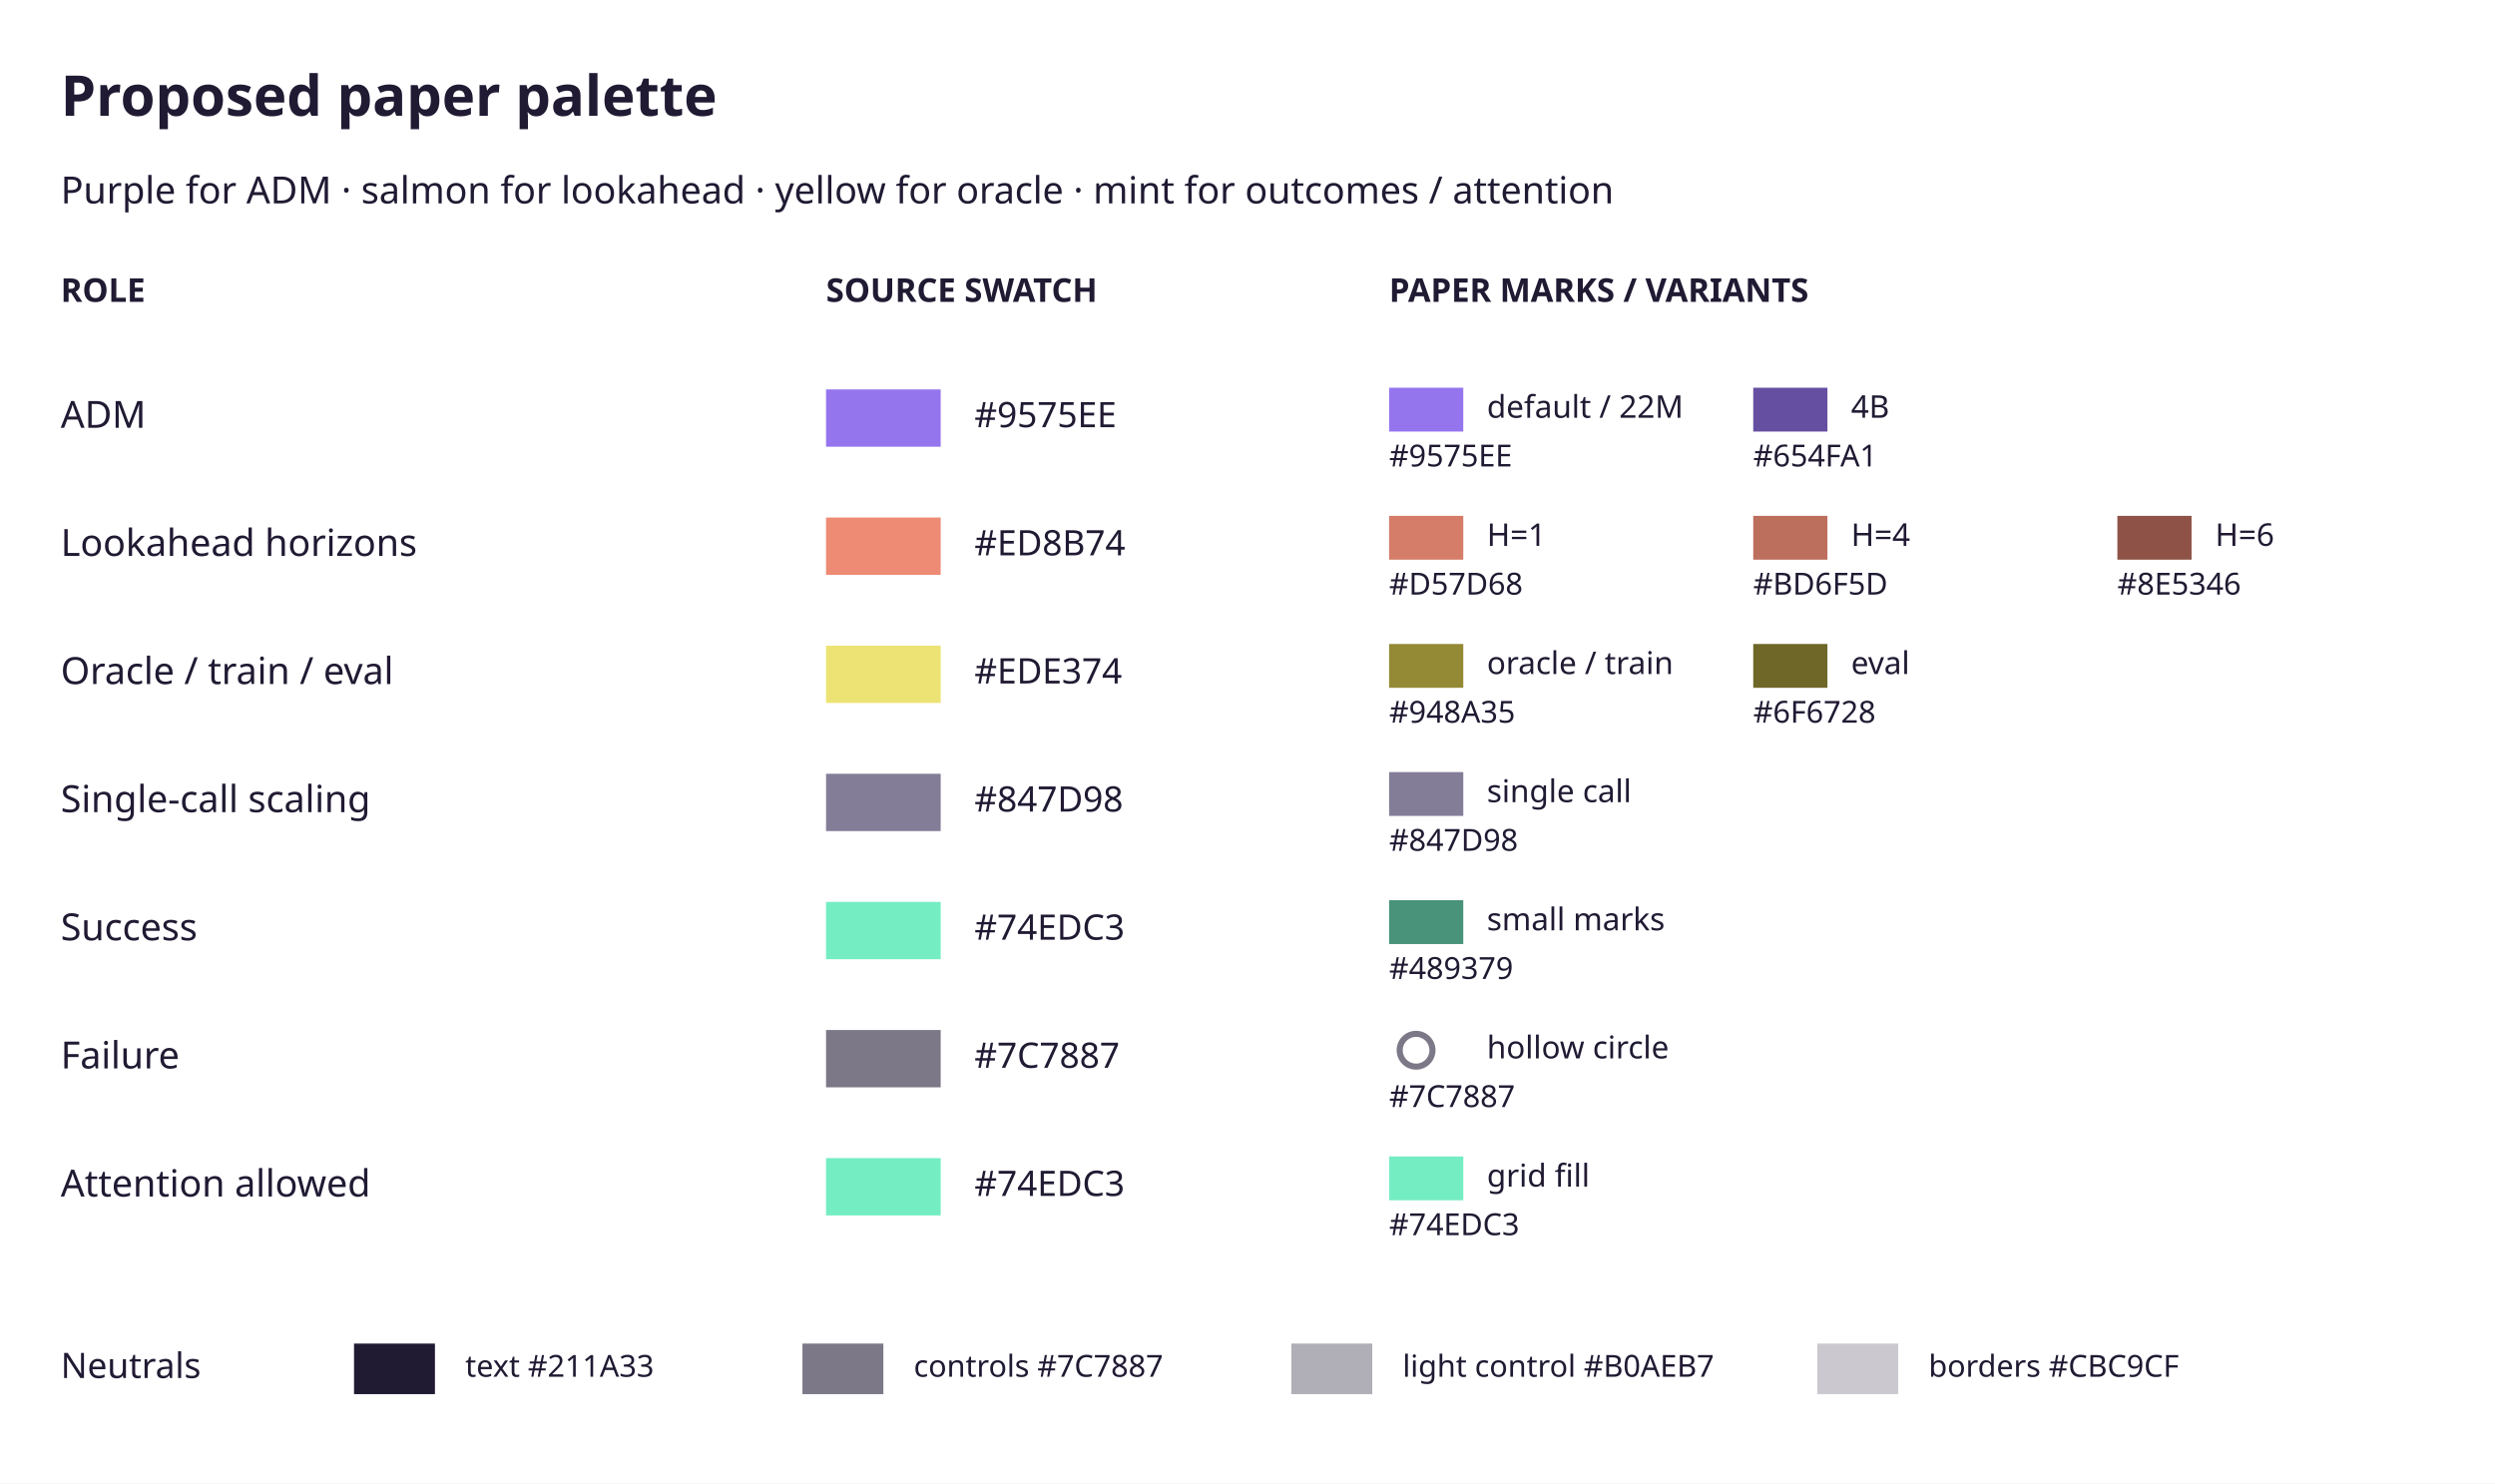
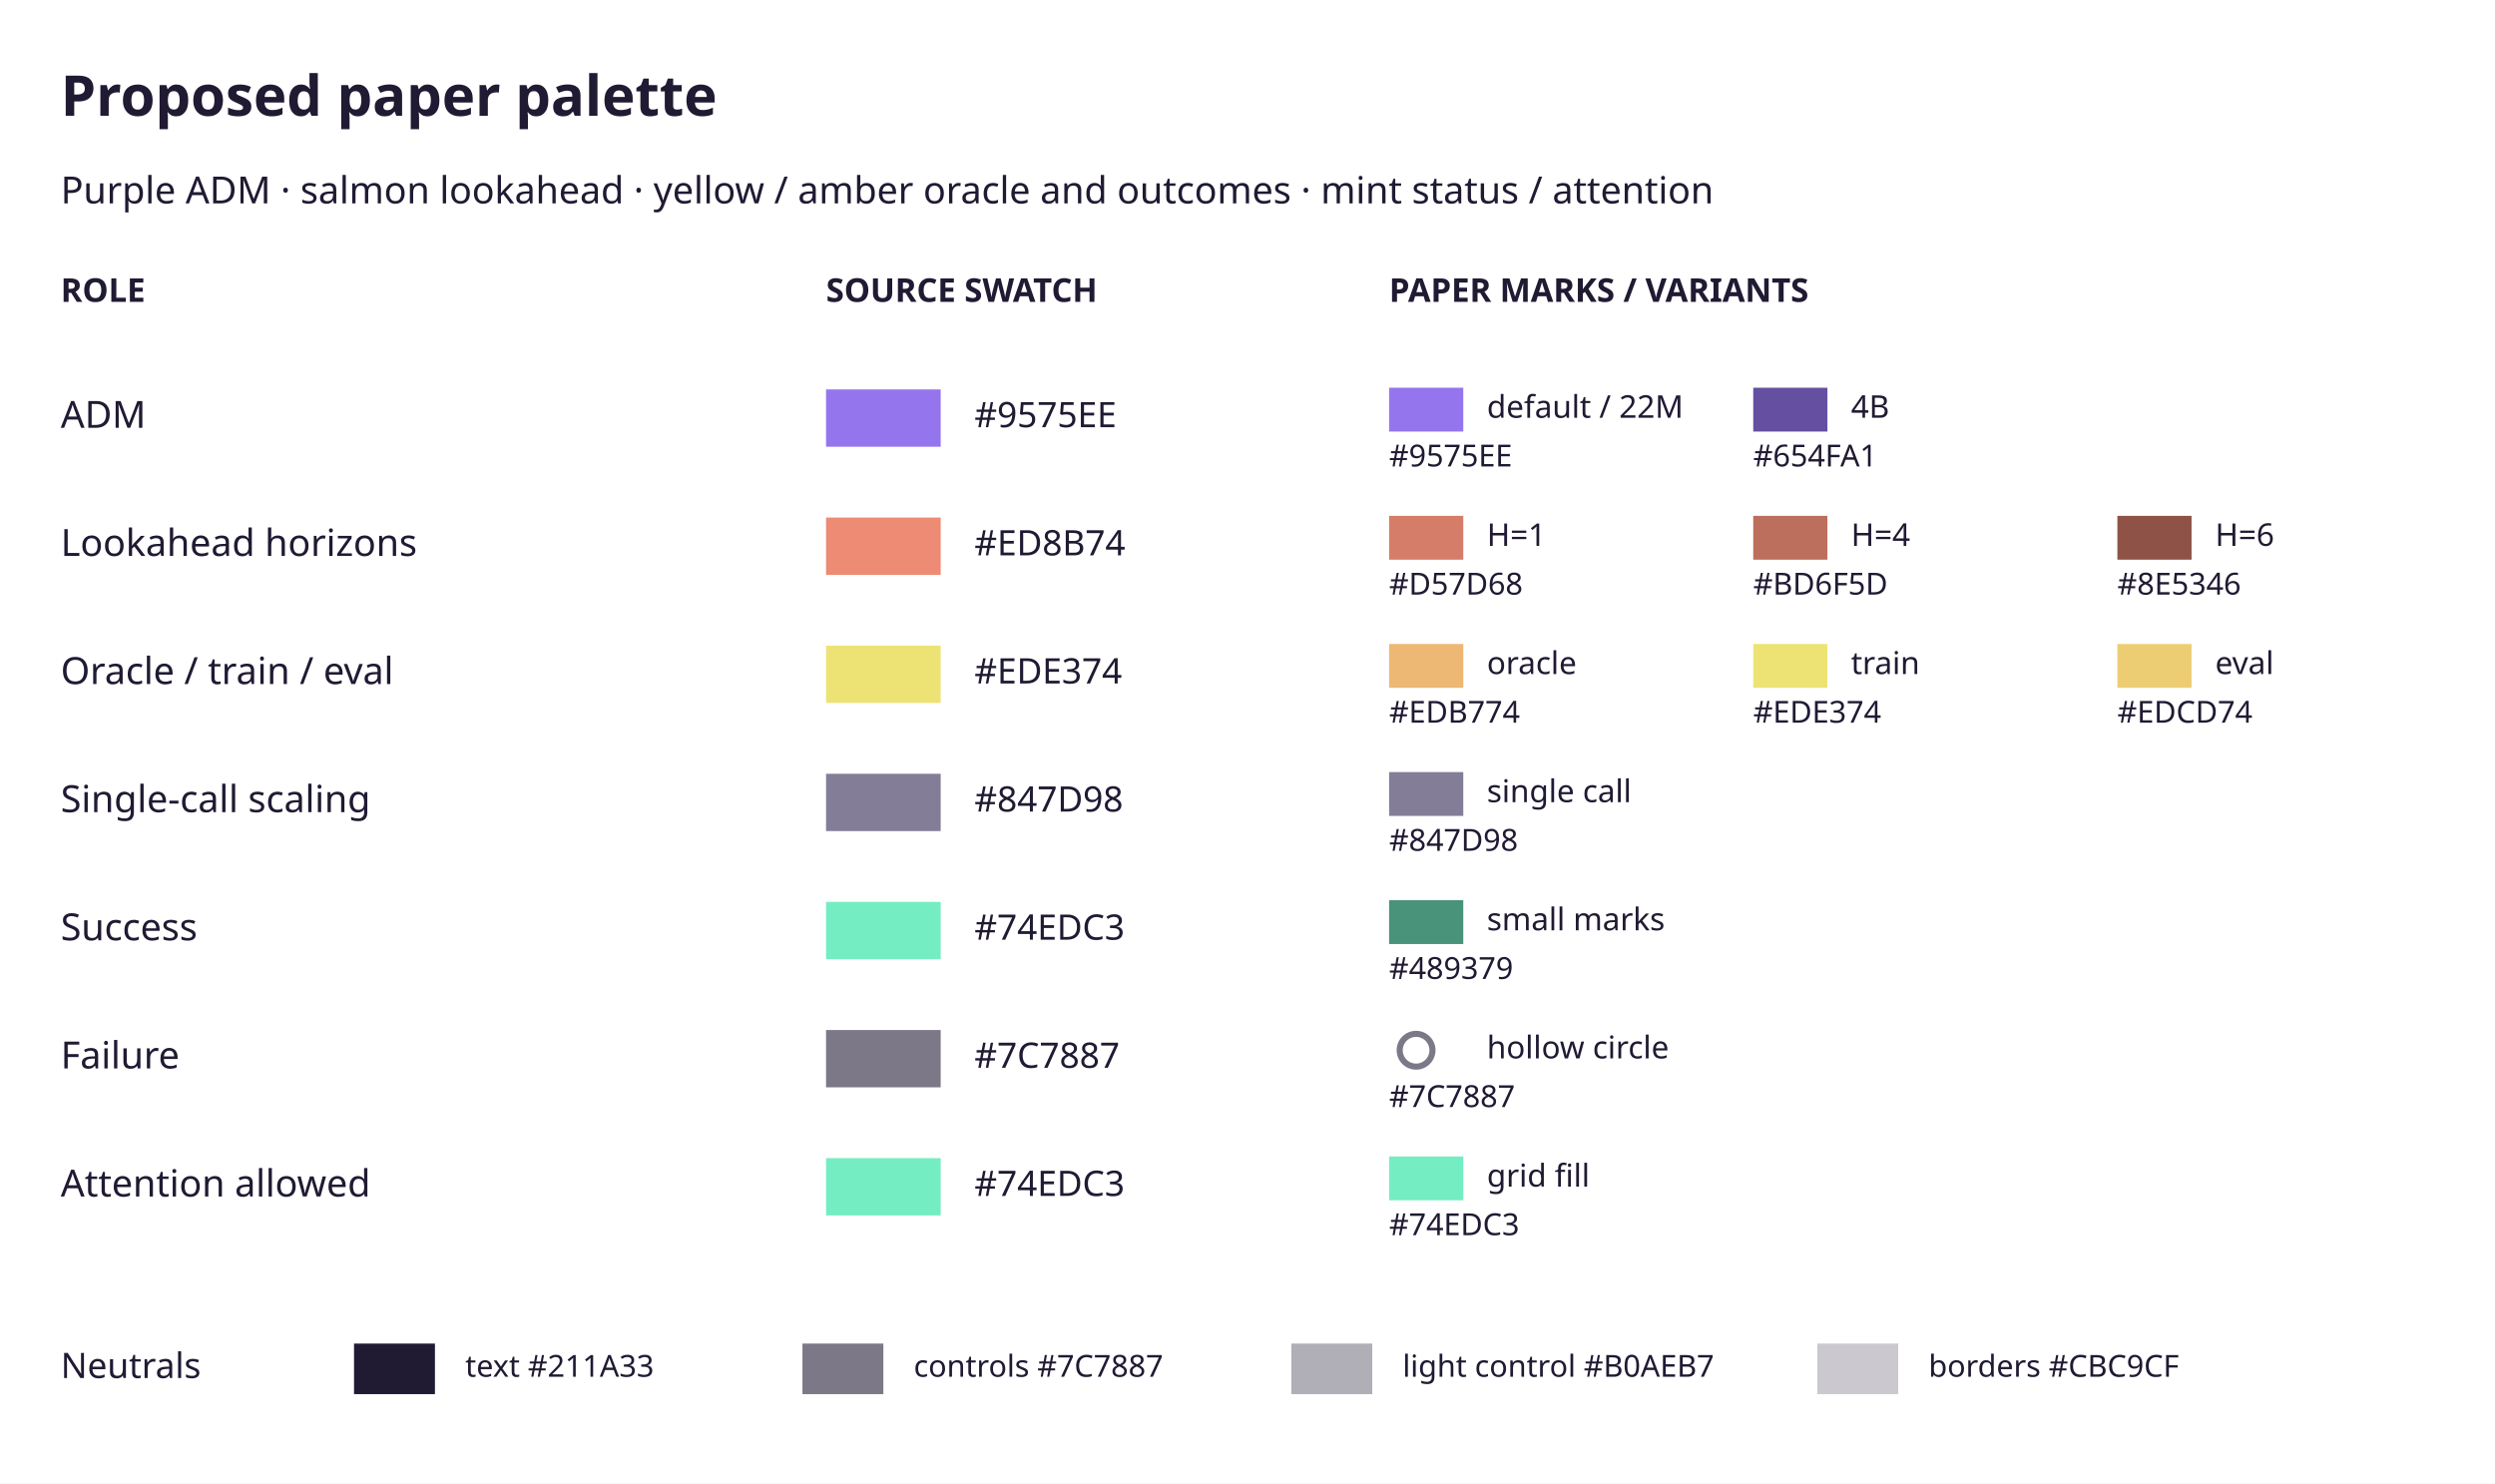
<svg xmlns="http://www.w3.org/2000/svg" xmlns:xlink="http://www.w3.org/1999/xlink" width="532.8pt" height="316.8pt" viewBox="0 0 532.8 316.8" version="1.1">
  <defs>
    <style type="text/css">*{stroke-linejoin: round; stroke-linecap: butt}</style>
  </defs>
  <g id="figure_1">
    <g id="patch_1">
      <path d="M 0 316.8 L 532.8 316.8 L 532.8 0 L 0 0 z " style="fill: #ffffff" />
    </g>
    <g id="axes_1">
      <g id="patch_2">
-         <path d="M 176.4 95.4 L 200.88 95.4 L 200.88 83.16 L 176.4 83.16 z " clip-path="url(#pac6d3149f4)" style="fill: #9575ee" />
+         <path d="M 176.4 95.4 L 200.88 95.4 L 200.88 83.16 L 176.4 83.16 z " clip-path="url(#pdc0290ffe0)" style="fill: #9575ee" />
      </g>
      <g id="patch_3">
-         <path d="M 296.64 92.16 L 312.48 92.16 L 312.48 82.8 L 296.64 82.8 z " clip-path="url(#pac6d3149f4)" style="fill: #9575ee" />
+         <path d="M 296.64 92.16 L 312.48 92.16 L 312.48 82.8 L 296.64 82.8 z " clip-path="url(#pdc0290ffe0)" style="fill: #9575ee" />
      </g>
      <g id="patch_4">
-         <path d="M 374.4 92.16 L 390.24 92.16 L 390.24 82.8 L 374.4 82.8 z " clip-path="url(#pac6d3149f4)" style="fill: #654fa1" />
+         <path d="M 374.4 92.16 L 390.24 92.16 L 390.24 82.8 L 374.4 82.8 z " clip-path="url(#pdc0290ffe0)" style="fill: #654fa1" />
      </g>
      <g id="patch_5">
-         <path d="M 176.4 122.76 L 200.88 122.76 L 200.88 110.52 L 176.4 110.52 z " clip-path="url(#pac6d3149f4)" style="fill: #ed8b74" />
+         <path d="M 176.4 122.76 L 200.88 122.76 L 200.88 110.52 L 176.4 110.52 z " clip-path="url(#pdc0290ffe0)" style="fill: #ed8b74" />
      </g>
      <g id="patch_6">
-         <path d="M 296.64 119.52 L 312.48 119.52 L 312.48 110.16 L 296.64 110.16 z " clip-path="url(#pac6d3149f4)" style="fill: #d57d68" />
+         <path d="M 296.64 119.52 L 312.48 119.52 L 312.48 110.16 L 296.64 110.16 z " clip-path="url(#pdc0290ffe0)" style="fill: #d57d68" />
      </g>
      <g id="patch_7">
-         <path d="M 374.4 119.52 L 390.24 119.52 L 390.24 110.16 L 374.4 110.16 z " clip-path="url(#pac6d3149f4)" style="fill: #bd6f5d" />
+         <path d="M 374.4 119.52 L 390.24 119.52 L 390.24 110.16 L 374.4 110.16 z " clip-path="url(#pdc0290ffe0)" style="fill: #bd6f5d" />
      </g>
      <g id="patch_8">
-         <path d="M 452.16 119.52 L 468 119.52 L 468 110.16 L 452.16 110.16 z " clip-path="url(#pac6d3149f4)" style="fill: #8e5346" />
+         <path d="M 452.16 119.52 L 468 119.52 L 468 110.16 L 452.16 110.16 z " clip-path="url(#pdc0290ffe0)" style="fill: #8e5346" />
      </g>
      <g id="patch_9">
-         <path d="M 176.4 150.12 L 200.88 150.12 L 200.88 137.88 L 176.4 137.88 z " clip-path="url(#pac6d3149f4)" style="fill: #ede374" />
+         <path d="M 176.4 150.12 L 200.88 150.12 L 200.88 137.88 L 176.4 137.88 z " clip-path="url(#pdc0290ffe0)" style="fill: #ede374" />
      </g>
      <g id="patch_10">
-         <path d="M 296.64 146.88 L 312.48 146.88 L 312.48 137.52 L 296.64 137.52 z " clip-path="url(#pac6d3149f4)" style="fill: #948a35" />
+         <path d="M 296.64 146.88 L 312.48 146.88 L 312.48 137.52 L 296.64 137.52 z " clip-path="url(#pdc0290ffe0)" style="fill: #edb774" />
      </g>
      <g id="patch_11">
-         <path d="M 374.4 146.88 L 390.24 146.88 L 390.24 137.52 L 374.4 137.52 z " clip-path="url(#pac6d3149f4)" style="fill: #6f6728" />
+         <path d="M 374.4 146.88 L 390.24 146.88 L 390.24 137.52 L 374.4 137.52 z " clip-path="url(#pdc0290ffe0)" style="fill: #ede374" />
      </g>
      <g id="patch_12">
-         <path d="M 176.4 177.48 L 200.88 177.48 L 200.88 165.24 L 176.4 165.24 z " clip-path="url(#pac6d3149f4)" style="fill: #847d98" />
+         <path d="M 452.16 146.88 L 468 146.88 L 468 137.52 L 452.16 137.52 z " clip-path="url(#pdc0290ffe0)" style="fill: #edcd74" />
      </g>
      <g id="patch_13">
-         <path d="M 296.64 174.24 L 312.48 174.24 L 312.48 164.88 L 296.64 164.88 z " clip-path="url(#pac6d3149f4)" style="fill: #847d98" />
+         <path d="M 176.4 177.48 L 200.88 177.48 L 200.88 165.24 L 176.4 165.24 z " clip-path="url(#pdc0290ffe0)" style="fill: #847d98" />
      </g>
      <g id="patch_14">
-         <path d="M 176.4 204.84 L 200.88 204.84 L 200.88 192.6 L 176.4 192.6 z " clip-path="url(#pac6d3149f4)" style="fill: #74edc3" />
+         <path d="M 296.64 174.24 L 312.48 174.24 L 312.48 164.88 L 296.64 164.88 z " clip-path="url(#pdc0290ffe0)" style="fill: #847d98" />
      </g>
      <g id="patch_15">
-         <path d="M 296.64 201.6 L 312.48 201.6 L 312.48 192.24 L 296.64 192.24 z " clip-path="url(#pac6d3149f4)" style="fill: #489379" />
+         <path d="M 176.4 204.84 L 200.88 204.84 L 200.88 192.6 L 176.4 192.6 z " clip-path="url(#pdc0290ffe0)" style="fill: #74edc3" />
      </g>
      <g id="patch_16">
-         <path d="M 176.4 232.2 L 200.88 232.2 L 200.88 219.96 L 176.4 219.96 z " clip-path="url(#pac6d3149f4)" style="fill: #7c7887" />
+         <path d="M 296.64 201.6 L 312.48 201.6 L 312.48 192.24 L 296.64 192.24 z " clip-path="url(#pdc0290ffe0)" style="fill: #489379" />
      </g>
      <g id="patch_17">
-         <path d="M 176.4 259.56 L 200.88 259.56 L 200.88 247.32 L 176.4 247.32 z " clip-path="url(#pac6d3149f4)" style="fill: #74edc3" />
+         <path d="M 176.4 232.2 L 200.88 232.2 L 200.88 219.96 L 176.4 219.96 z " clip-path="url(#pdc0290ffe0)" style="fill: #7c7887" />
      </g>
      <g id="patch_18">
-         <path d="M 296.64 256.32 L 312.48 256.32 L 312.48 246.96 L 296.64 246.96 z " clip-path="url(#pac6d3149f4)" style="fill: #74edc3" />
+         <path d="M 176.4 259.56 L 200.88 259.56 L 200.88 247.32 L 176.4 247.32 z " clip-path="url(#pdc0290ffe0)" style="fill: #74edc3" />
      </g>
      <g id="patch_19">
-         <path d="M 75.6 297.72 L 92.88 297.72 L 92.88 286.92 L 75.6 286.92 z " clip-path="url(#pac6d3149f4)" style="fill: #211a33" />
+         <path d="M 296.64 256.32 L 312.48 256.32 L 312.48 246.96 L 296.64 246.96 z " clip-path="url(#pdc0290ffe0)" style="fill: #74edc3" />
      </g>
      <g id="patch_20">
-         <path d="M 171.36 297.72 L 188.64 297.72 L 188.64 286.92 L 171.36 286.92 z " clip-path="url(#pac6d3149f4)" style="fill: #7c7887" />
+         <path d="M 75.6 297.72 L 92.88 297.72 L 92.88 286.92 L 75.6 286.92 z " clip-path="url(#pdc0290ffe0)" style="fill: #211a33" />
      </g>
      <g id="patch_21">
-         <path d="M 275.76 297.72 L 293.04 297.72 L 293.04 286.92 L 275.76 286.92 z " clip-path="url(#pac6d3149f4)" style="fill: #b0aeb7" />
+         <path d="M 171.36 297.72 L 188.64 297.72 L 188.64 286.92 L 171.36 286.92 z " clip-path="url(#pdc0290ffe0)" style="fill: #7c7887" />
      </g>
      <g id="patch_22">
-         <path d="M 388.08 297.72 L 405.36 297.72 L 405.36 286.92 L 388.08 286.92 z " clip-path="url(#pac6d3149f4)" style="fill: #cbc9cf" />
+         <path d="M 275.76 297.72 L 293.04 297.72 L 293.04 286.92 L 275.76 286.92 z " clip-path="url(#pdc0290ffe0)" style="fill: #b0aeb7" />
+       </g>
+       <g id="patch_23">
+         <path d="M 388.08 297.72 L 405.36 297.72 L 405.36 286.92 L 388.08 286.92 z " clip-path="url(#pdc0290ffe0)" style="fill: #cbc9cf" />
      </g>
      <g id="line2d_1">
        <defs>
-           <path id="m8151b6593e" d="M 0 3.5 C 0.928 3.5 1.819 3.131 2.475 2.475 C 3.131 1.819 3.5 0.928 3.5 0 C 3.5 -0.928 3.131 -1.819 2.475 -2.475 C 1.819 -3.131 0.928 -3.5 0 -3.5 C -0.928 -3.5 -1.819 -3.131 -2.475 -2.475 C -3.131 -1.819 -3.5 -0.928 -3.5 0 C -3.5 0.928 -3.131 1.819 -2.475 2.475 C -1.819 3.131 -0.928 3.5 0 3.5 z " style="stroke: #7c7887; stroke-width: 1.3" />
+           <path id="md21a38de4a" d="M 0 3.5 C 0.928 3.5 1.819 3.131 2.475 2.475 C 3.131 1.819 3.5 0.928 3.5 0 C 3.5 -0.928 3.131 -1.819 2.475 -2.475 C 1.819 -3.131 0.928 -3.5 0 -3.5 C -0.928 -3.5 -1.819 -3.131 -2.475 -2.475 C -3.131 -1.819 -3.5 -0.928 -3.5 0 C -3.5 0.928 -3.131 1.819 -2.475 2.475 C -1.819 3.131 -0.928 3.5 0 3.5 z " style="stroke: #7c7887; stroke-width: 1.3" />
        </defs>
-         <g clip-path="url(#pac6d3149f4)">
-           <use xlink:href="#m8151b6593e" x="302.4" y="224.28" style="fill: #ffffff; stroke: #7c7887; stroke-width: 1.3" />
+         <g clip-path="url(#pdc0290ffe0)">
+           <use xlink:href="#md21a38de4a" x="302.4" y="224.28" style="fill: #ffffff; stroke: #7c7887; stroke-width: 1.3" />
        </g>
      </g>
      <g id="text_1">
        <text style="fill: #211a33; font: 600 12px 'Albert Sans'; text-anchor: start" x="12.96" y="24.72" transform="rotate(-0 12.96 24.72)">Proposed paper palette</text>
      </g>
      <g id="text_2">
-         <text style="fill: #211a33; font: 8px 'Albert Sans'; text-anchor: start" x="12.96" y="43.44" transform="rotate(-0 12.96 43.44)">Purple for ADM · salmon for lookahead · yellow for oracle · mint for outcomes / attention</text>
+         <text style="fill: #211a33; font: 8px 'Albert Sans'; text-anchor: start" x="12.96" y="43.44" transform="rotate(-0 12.96 43.44)">Purple ADM · salmon lookahead · yellow / amber oracle and outcomes · mint status / attention</text>
      </g>
      <g id="text_3">
        <text style="fill: #211a33; font: 600 7px 'Albert Sans'; text-anchor: start" x="12.96" y="64.46" transform="rotate(-0 12.96 64.46)">ROLE</text>
      </g>
      <g id="text_4">
        <text style="fill: #211a33; font: 600 7px 'Albert Sans'; text-anchor: start" x="176.4" y="64.46" transform="rotate(-0 176.4 64.46)">SOURCE SWATCH</text>
      </g>
      <g id="text_5">
        <text style="fill: #211a33; font: 600 7px 'Albert Sans'; text-anchor: start" x="296.64" y="64.46" transform="rotate(-0 296.64 64.46)">PAPER MARKS / VARIANTS</text>
      </g>
      <g id="text_6">
        <text style="fill: #211a33; font: 8px 'Albert Sans'; text-anchor: start" x="12.96" y="91.36" transform="rotate(-0 12.96 91.36)">ADM</text>
      </g>
      <g id="text_7">
        <text style="fill: #211a33; font: 7.5px 'Albert Sans'; text-anchor: start" x="208.08" y="91.23" transform="rotate(-0 208.08 91.23)">#9575EE</text>
      </g>
      <g id="text_8">
        <text style="fill: #211a33; font: 6.7px 'Albert Sans'; text-anchor: start" x="317.52" y="89.222" transform="rotate(-0 317.52 89.222)">default / 22M</text>
      </g>
      <g id="text_9">
        <text style="fill: #211a33; font: 6.5px 'Albert Sans'; text-anchor: start" x="296.64" y="99.61" transform="rotate(-0 296.64 99.61)">#9575EE</text>
      </g>
      <g id="text_10">
        <text style="fill: #211a33; font: 6.7px 'Albert Sans'; text-anchor: start" x="395.28" y="89.222" transform="rotate(-0 395.28 89.222)">4B</text>
      </g>
      <g id="text_11">
        <text style="fill: #211a33; font: 6.5px 'Albert Sans'; text-anchor: start" x="374.4" y="99.61" transform="rotate(-0 374.4 99.61)">#654FA1</text>
      </g>
      <g id="text_12">
        <text style="fill: #211a33; font: 8px 'Albert Sans'; text-anchor: start" x="12.96" y="118.72" transform="rotate(-0 12.96 118.72)">Lookahead horizons</text>
      </g>
      <g id="text_13">
        <text style="fill: #211a33; font: 7.5px 'Albert Sans'; text-anchor: start" x="208.08" y="118.59" transform="rotate(-0 208.08 118.59)">#ED8B74</text>
      </g>
      <g id="text_14">
        <text style="fill: #211a33; font: 6.7px 'Albert Sans'; text-anchor: start" x="317.52" y="116.582" transform="rotate(-0 317.52 116.582)">H=1</text>
      </g>
      <g id="text_15">
        <text style="fill: #211a33; font: 6.5px 'Albert Sans'; text-anchor: start" x="296.64" y="126.97" transform="rotate(-0 296.64 126.97)">#D57D68</text>
      </g>
      <g id="text_16">
        <text style="fill: #211a33; font: 6.7px 'Albert Sans'; text-anchor: start" x="395.28" y="116.582" transform="rotate(-0 395.28 116.582)">H=4</text>
      </g>
      <g id="text_17">
        <text style="fill: #211a33; font: 6.5px 'Albert Sans'; text-anchor: start" x="374.4" y="126.97" transform="rotate(-0 374.4 126.97)">#BD6F5D</text>
      </g>
      <g id="text_18">
        <text style="fill: #211a33; font: 6.7px 'Albert Sans'; text-anchor: start" x="473.04" y="116.582" transform="rotate(-0 473.04 116.582)">H=6</text>
      </g>
      <g id="text_19">
        <text style="fill: #211a33; font: 6.5px 'Albert Sans'; text-anchor: start" x="452.16" y="126.97" transform="rotate(-0 452.16 126.97)">#8E5346</text>
      </g>
      <g id="text_20">
        <text style="fill: #211a33; font: 8px 'Albert Sans'; text-anchor: start" x="12.96" y="146.08" transform="rotate(-0 12.96 146.08)">Oracle / train / eval</text>
      </g>
      <g id="text_21">
        <text style="fill: #211a33; font: 7.5px 'Albert Sans'; text-anchor: start" x="208.08" y="145.95" transform="rotate(-0 208.08 145.95)">#EDE374</text>
      </g>
      <g id="text_22">
-         <text style="fill: #211a33; font: 6.7px 'Albert Sans'; text-anchor: start" x="317.52" y="143.942" transform="rotate(-0 317.52 143.942)">oracle / train</text>
+         <text style="fill: #211a33; font: 6.7px 'Albert Sans'; text-anchor: start" x="317.52" y="143.942" transform="rotate(-0 317.52 143.942)">oracle</text>
      </g>
      <g id="text_23">
-         <text style="fill: #211a33; font: 6.5px 'Albert Sans'; text-anchor: start" x="296.64" y="154.33" transform="rotate(-0 296.64 154.33)">#948A35</text>
+         <text style="fill: #211a33; font: 6.5px 'Albert Sans'; text-anchor: start" x="296.64" y="154.33" transform="rotate(-0 296.64 154.33)">#EDB774</text>
      </g>
      <g id="text_24">
-         <text style="fill: #211a33; font: 6.7px 'Albert Sans'; text-anchor: start" x="395.28" y="143.942" transform="rotate(-0 395.28 143.942)">eval</text>
+         <text style="fill: #211a33; font: 6.7px 'Albert Sans'; text-anchor: start" x="395.28" y="143.942" transform="rotate(-0 395.28 143.942)">train</text>
      </g>
      <g id="text_25">
-         <text style="fill: #211a33; font: 6.5px 'Albert Sans'; text-anchor: start" x="374.4" y="154.33" transform="rotate(-0 374.4 154.33)">#6F6728</text>
+         <text style="fill: #211a33; font: 6.5px 'Albert Sans'; text-anchor: start" x="374.4" y="154.33" transform="rotate(-0 374.4 154.33)">#EDE374</text>
      </g>
      <g id="text_26">
+         <text style="fill: #211a33; font: 6.7px 'Albert Sans'; text-anchor: start" x="473.04" y="143.942" transform="rotate(-0 473.04 143.942)">eval</text>
+       </g>
+       <g id="text_27">
+         <text style="fill: #211a33; font: 6.5px 'Albert Sans'; text-anchor: start" x="452.16" y="154.33" transform="rotate(-0 452.16 154.33)">#EDCD74</text>
+       </g>
+       <g id="text_28">
        <text style="fill: #211a33; font: 8px 'Albert Sans'; text-anchor: start" x="12.96" y="173.44" transform="rotate(-0 12.96 173.44)">Single-call scaling</text>
      </g>
-       <g id="text_27">
+       <g id="text_29">
        <text style="fill: #211a33; font: 7.5px 'Albert Sans'; text-anchor: start" x="208.08" y="173.31" transform="rotate(-0 208.08 173.31)">#847D98</text>
      </g>
-       <g id="text_28">
+       <g id="text_30">
        <text style="fill: #211a33; font: 6.7px 'Albert Sans'; text-anchor: start" x="317.52" y="171.302" transform="rotate(-0 317.52 171.302)">single call</text>
      </g>
-       <g id="text_29">
+       <g id="text_31">
        <text style="fill: #211a33; font: 6.5px 'Albert Sans'; text-anchor: start" x="296.64" y="181.69" transform="rotate(-0 296.64 181.69)">#847D98</text>
      </g>
-       <g id="text_30">
+       <g id="text_32">
        <text style="fill: #211a33; font: 8px 'Albert Sans'; text-anchor: start" x="12.96" y="200.8" transform="rotate(-0 12.96 200.8)">Success</text>
      </g>
-       <g id="text_31">
+       <g id="text_33">
        <text style="fill: #211a33; font: 7.5px 'Albert Sans'; text-anchor: start" x="208.08" y="200.67" transform="rotate(-0 208.08 200.67)">#74EDC3</text>
      </g>
-       <g id="text_32">
+       <g id="text_34">
        <text style="fill: #211a33; font: 6.7px 'Albert Sans'; text-anchor: start" x="317.52" y="198.662" transform="rotate(-0 317.52 198.662)">small marks</text>
      </g>
-       <g id="text_33">
+       <g id="text_35">
        <text style="fill: #211a33; font: 6.5px 'Albert Sans'; text-anchor: start" x="296.64" y="209.05" transform="rotate(-0 296.64 209.05)">#489379</text>
      </g>
-       <g id="text_34">
+       <g id="text_36">
        <text style="fill: #211a33; font: 8px 'Albert Sans'; text-anchor: start" x="12.96" y="228.16" transform="rotate(-0 12.96 228.16)">Failure</text>
      </g>
-       <g id="text_35">
+       <g id="text_37">
        <text style="fill: #211a33; font: 7.5px 'Albert Sans'; text-anchor: start" x="208.08" y="228.03" transform="rotate(-0 208.08 228.03)">#7C7887</text>
      </g>
-       <g id="text_36">
+       <g id="text_38">
        <text style="fill: #211a33; font: 6.7px 'Albert Sans'; text-anchor: start" x="317.52" y="226.022" transform="rotate(-0 317.52 226.022)">hollow circle</text>
      </g>
-       <g id="text_37">
+       <g id="text_39">
        <text style="fill: #211a33; font: 6.5px 'Albert Sans'; text-anchor: start" x="296.64" y="236.41" transform="rotate(-0 296.64 236.41)">#7C7887</text>
      </g>
-       <g id="text_38">
+       <g id="text_40">
        <text style="fill: #211a33; font: 8px 'Albert Sans'; text-anchor: start" x="12.96" y="255.52" transform="rotate(-0 12.96 255.52)">Attention allowed</text>
      </g>
-       <g id="text_39">
+       <g id="text_41">
        <text style="fill: #211a33; font: 7.5px 'Albert Sans'; text-anchor: start" x="208.08" y="255.39" transform="rotate(-0 208.08 255.39)">#74EDC3</text>
      </g>
-       <g id="text_40">
+       <g id="text_42">
        <text style="fill: #211a33; font: 6.7px 'Albert Sans'; text-anchor: start" x="317.52" y="253.399" transform="rotate(-0 317.52 253.3988)">grid fill</text>
      </g>
-       <g id="text_41">
+       <g id="text_43">
        <text style="fill: #211a33; font: 6.5px 'Albert Sans'; text-anchor: start" x="296.64" y="263.77" transform="rotate(-0 296.64 263.77)">#74EDC3</text>
      </g>
-       <g id="text_42">
+       <g id="text_44">
        <text style="fill: #211a33; font: 7.5px 'Albert Sans'; text-anchor: start" x="12.96" y="294.27" transform="rotate(-0 12.96 294.27)">Neutrals</text>
      </g>
-       <g id="text_43">
+       <g id="text_45">
        <text style="fill: #211a33; font: 6.5px 'Albert Sans'; text-anchor: start" x="99.36" y="294.01" transform="rotate(-0 99.36 294.01)">text  #211A33</text>
      </g>
-       <g id="text_44">
+       <g id="text_46">
        <text style="fill: #211a33; font: 6.5px 'Albert Sans'; text-anchor: start" x="195.12" y="294.01" transform="rotate(-0 195.12 294.01)">controls  #7C7887</text>
      </g>
-       <g id="text_45">
+       <g id="text_47">
        <text style="fill: #211a33; font: 6.5px 'Albert Sans'; text-anchor: start" x="299.52" y="294.01" transform="rotate(-0 299.52 294.01)">light control  #B0AEB7</text>
      </g>
-       <g id="text_46">
+       <g id="text_48">
        <text style="fill: #211a33; font: 6.5px 'Albert Sans'; text-anchor: start" x="411.84" y="294.01" transform="rotate(-0 411.84 294.01)">borders  #CBC9CF</text>
      </g>
    </g>
  </g>
  <defs>
-     <clipPath id="pac6d3149f4">
+     <clipPath id="pdc0290ffe0">
      <rect x="0" y="0" width="532.8" height="316.8" />
    </clipPath>
  </defs>
</svg>
